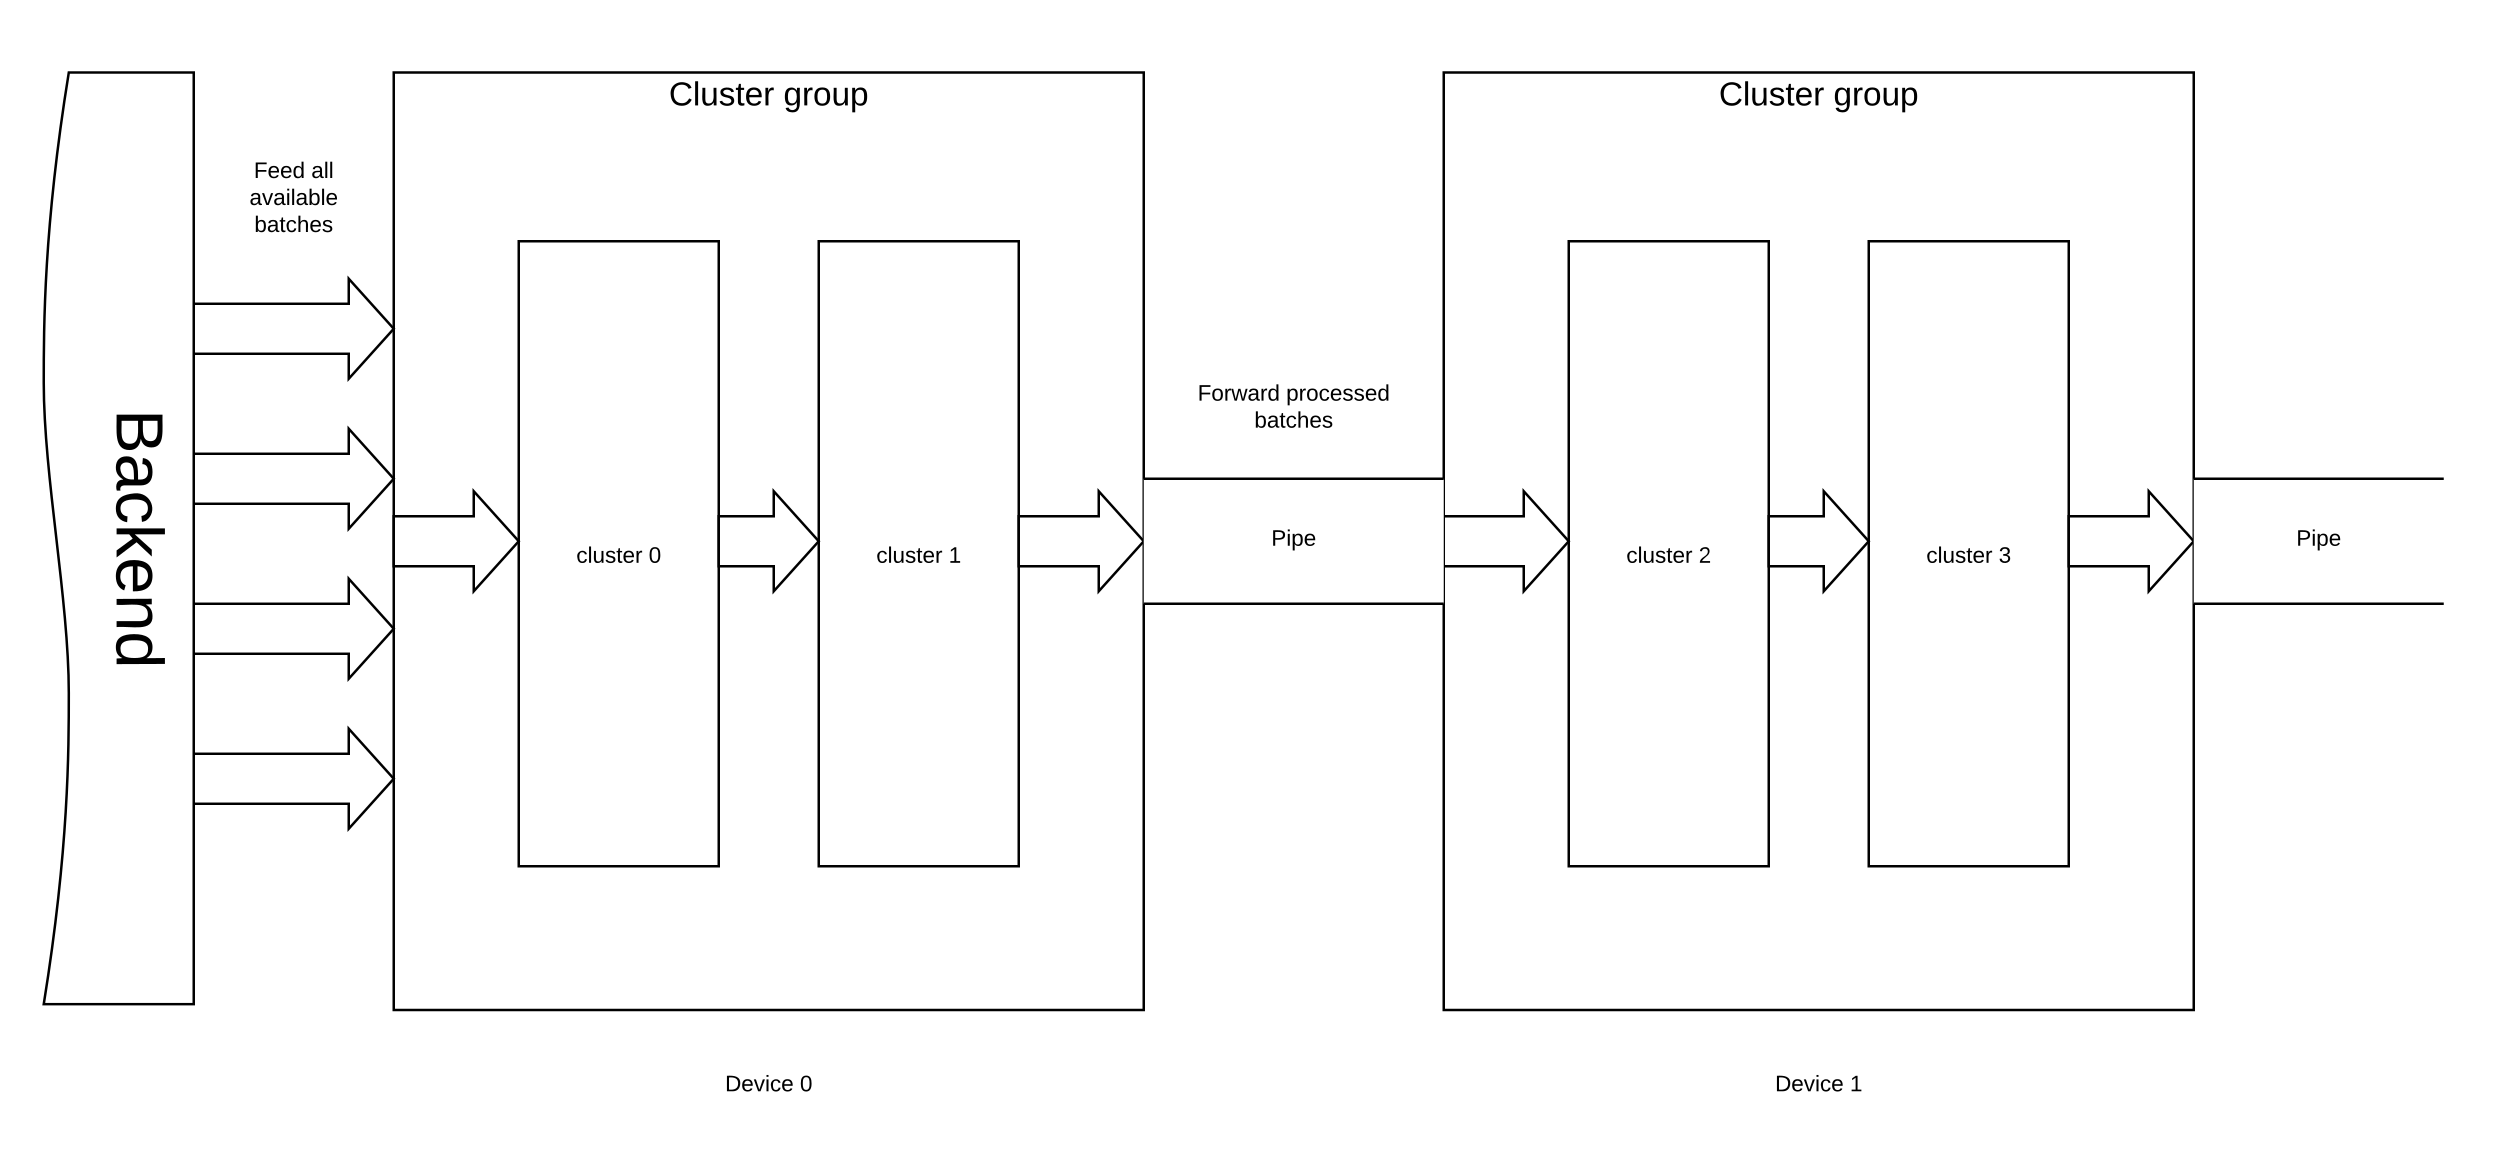
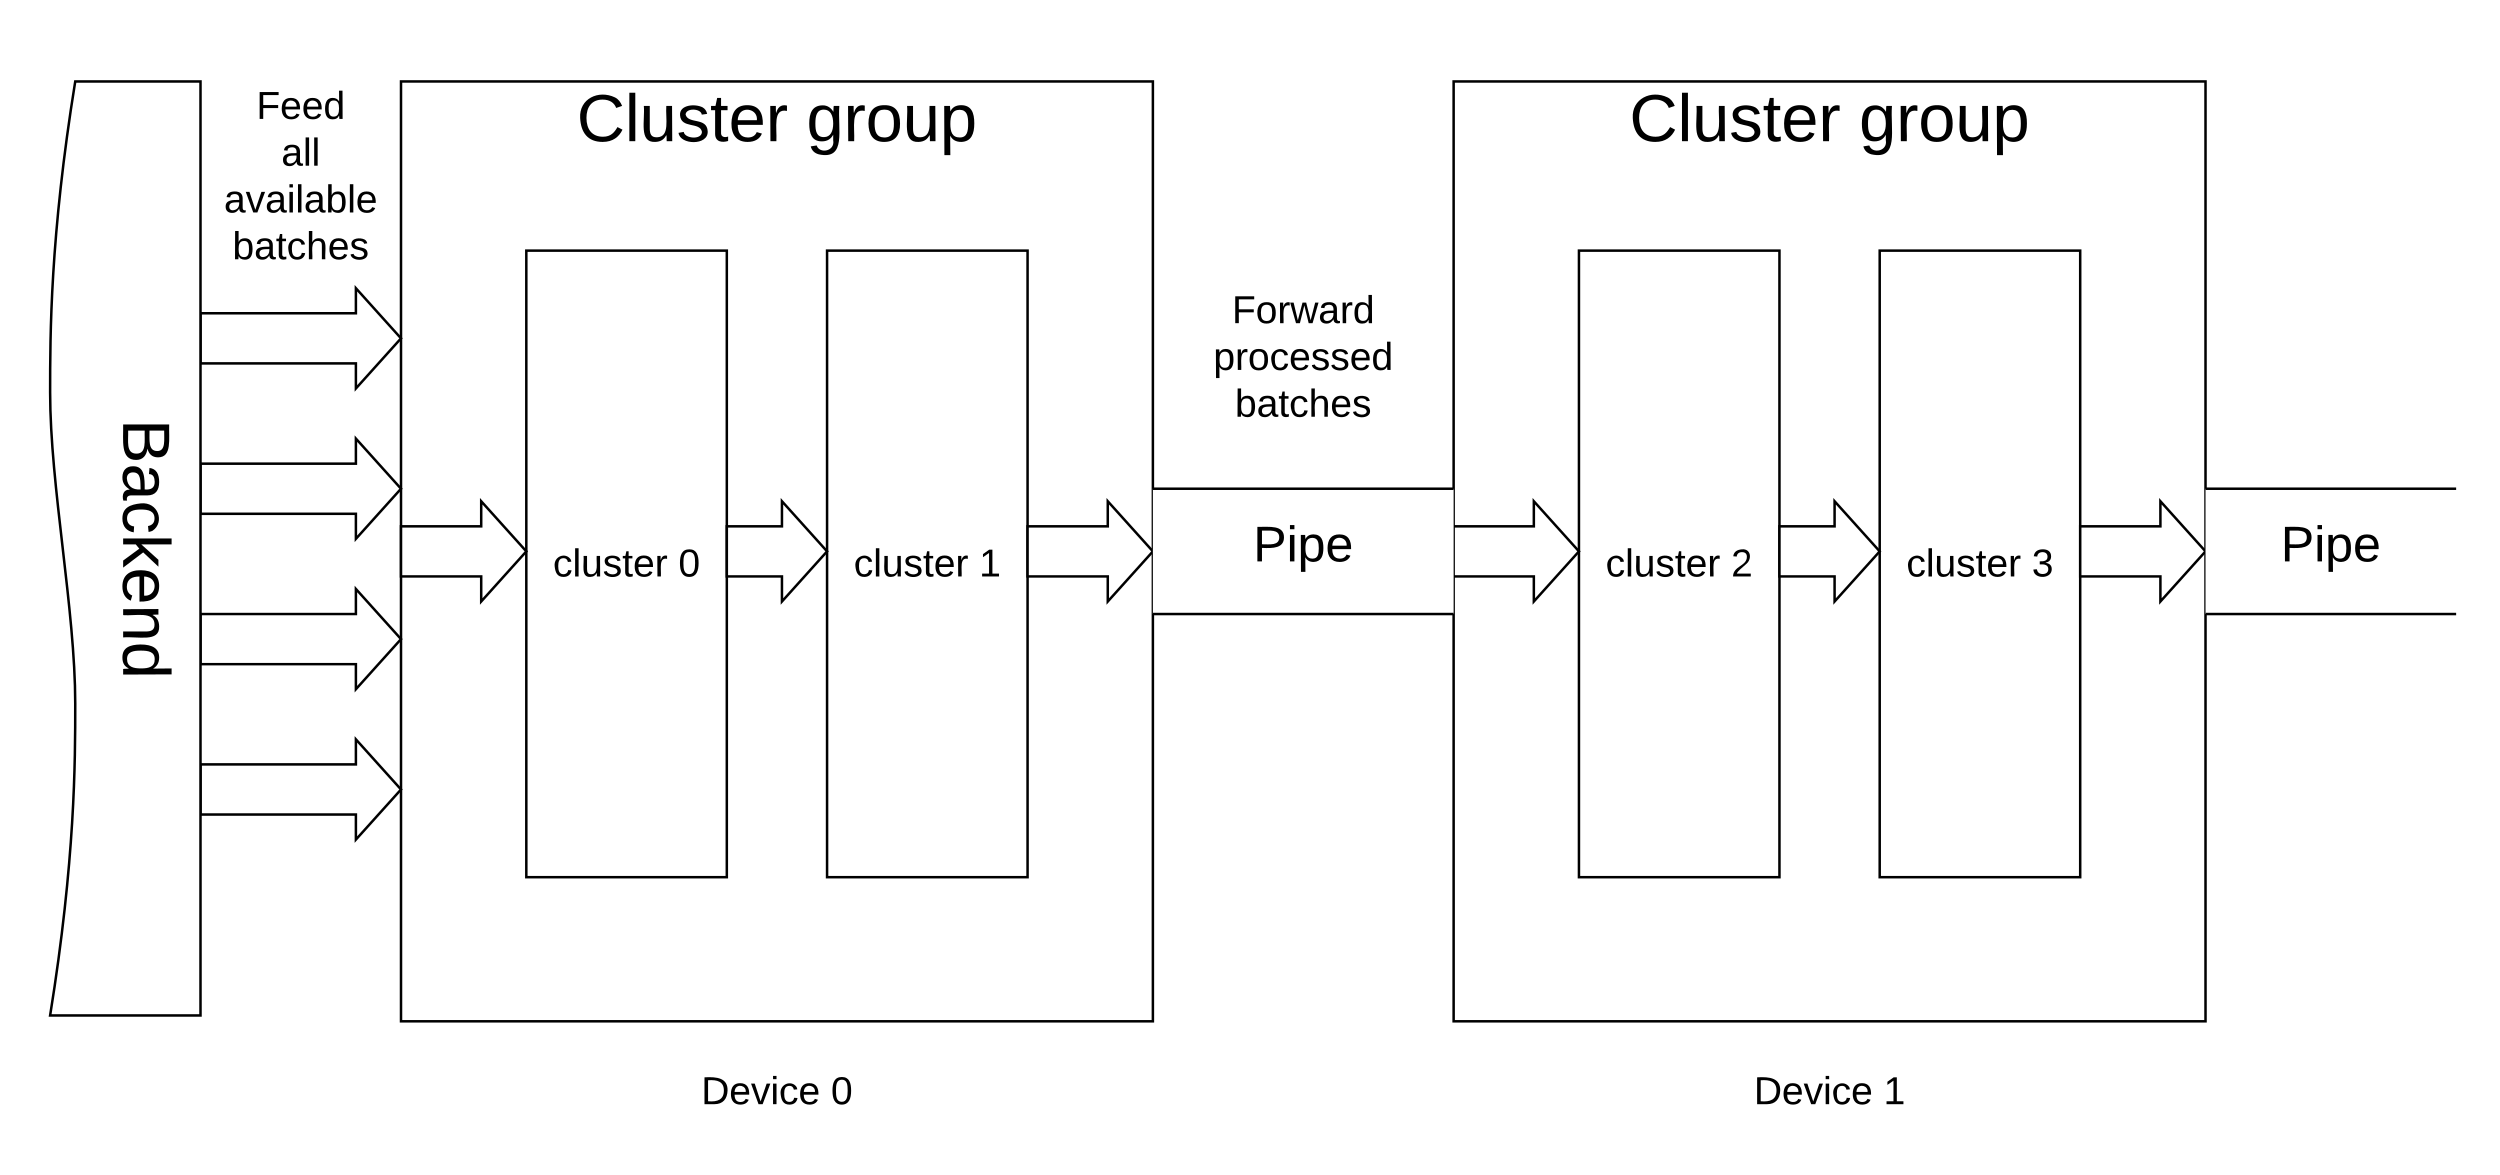
- <svg xmlns="http://www.w3.org/2000/svg" xmlns:ns1="lucid" xmlns:xlink="http://www.w3.org/1999/xlink" width="2000" height="920">
-   <g transform="translate(-5 -122)" ns1:page-tab-id="0_0">
+ <svg xmlns="http://www.w3.org/2000/svg" xmlns:ns1="lucid" xmlns:xlink="http://www.w3.org/1999/xlink" width="1995" height="937">
+   <g transform="translate(0 -115)" ns1:page-tab-id="0_0">
    <path d="M0 0h3676.8v1323.2H0z" fill="#fff" />
    <path d="M320 180h600v750H320z" stroke="#000" stroke-width="2" fill="#fff" />
-     <use xlink:href="#a" transform="matrix(1,0,0,1,325,185) translate(215.1481 21.33333)" />
-     <use xlink:href="#b" transform="matrix(1,0,0,1,325,185) translate(306.7778 21.33333)" />
+     <use xlink:href="#a" transform="matrix(1,0,0,1,325,185) translate(135.2963 42.66667)" />
+     <use xlink:href="#b" transform="matrix(1,0,0,1,325,185) translate(318.5556 42.66667)" />
    <path d="M420 315h160v500H420z" stroke="#000" stroke-width="2" fill="#fff" />
-     <use xlink:href="#c" transform="matrix(1,0,0,1,425,320) translate(41.05 252.2281)" />
-     <use xlink:href="#d" transform="matrix(1,0,0,1,425,320) translate(98.95 252.2281)" />
+     <use xlink:href="#c" transform="matrix(1,0,0,1,425,320) translate(16.32099 255.0451)" />
+     <use xlink:href="#d" transform="matrix(1,0,0,1,425,320) translate(116.3951 255.0451)" />
    <path d="M160 365h124v-20l36 40-36 40v-20H160zM160 485h124v-20l36 40-36 40v-20H160zM160 605h124v-20l36 40-36 40v-20H160zM160 725h124v-20l36 40-36 40v-20H160z" stroke="#000" stroke-width="2" fill="#fff" />
-     <path d="M180 245h120v60H180z" stroke="#000" stroke-opacity="0" stroke-width="2" fill="#fff" fill-opacity="0" />
-     <use xlink:href="#e" transform="matrix(1,0,0,1,185,250) translate(23.075 14.4)" />
-     <use xlink:href="#f" transform="matrix(1,0,0,1,185,250) translate(69.025 14.4)" />
-     <use xlink:href="#g" transform="matrix(1,0,0,1,185,250) translate(19.575 36)" />
-     <use xlink:href="#h" transform="matrix(1,0,0,1,185,250) translate(23.5 57.6)" />
+     <path d="M180 180h120v60H180z" stroke="#000" stroke-opacity="0" stroke-width="2" fill="#fff" fill-opacity="0" />
+     <use xlink:href="#e" transform="matrix(1,0,0,1,185,185) translate(19.61111 24.88889)" />
+     <use xlink:href="#f" transform="matrix(1,0,0,1,185,185) translate(39.53086 62.22222)" />
+     <use xlink:href="#g" transform="matrix(1,0,0,1,185,185) translate(-6.228395 99.55556)" />
+     <use xlink:href="#h" transform="matrix(1,0,0,1,185,185) translate(0.5555556 136.8889)" />
    <path d="M660 315h160v500H660z" stroke="#000" stroke-width="2" fill="#fff" />
-     <use xlink:href="#c" transform="matrix(1,0,0,1,665,320) translate(41.05 252.2281)" />
-     <use xlink:href="#i" transform="matrix(1,0,0,1,665,320) translate(98.95 252.2281)" />
+     <use xlink:href="#c" transform="matrix(1,0,0,1,665,320) translate(16.32099 255.0451)" />
+     <use xlink:href="#i" transform="matrix(1,0,0,1,665,320) translate(116.3951 255.0451)" />
    <path d="M580 535h44v-20l36 40-36 40v-20h-44zM320 535h64v-20l36 40-36 40v-20h-64zM160 180v745.33H40C60.04 800.86 60.04 723.35 60.04 676.4 60.04 601.85 40 502.72 40 428.2 40 382 40 303.73 60.04 180z" stroke="#000" stroke-width="2" fill="#fff" />
    <use xlink:href="#j" transform="matrix(6.123233995736766e-17,1,-1,6.123233995736766e-17,155,185) translate(264.2963 56.72917)" />
    <path d="M1160 180h600v750h-600z" stroke="#000" stroke-width="2" fill="#fff" />
-     <use xlink:href="#a" transform="matrix(1,0,0,1,1165,185) translate(215.1481 21.33333)" />
-     <use xlink:href="#b" transform="matrix(1,0,0,1,1165,185) translate(306.7778 21.33333)" />
+     <use xlink:href="#a" transform="matrix(1,0,0,1,1165,185) translate(135.2963 42.66667)" />
+     <use xlink:href="#b" transform="matrix(1,0,0,1,1165,185) translate(318.5556 42.66667)" />
    <path d="M1260 315h160v500h-160z" stroke="#000" stroke-width="2" fill="#fff" />
-     <use xlink:href="#c" transform="matrix(1,0,0,1,1265,320) translate(41.05 252.2281)" />
-     <use xlink:href="#k" transform="matrix(1,0,0,1,1265,320) translate(98.95 252.2281)" />
+     <use xlink:href="#c" transform="matrix(1,0,0,1,1265,320) translate(16.32099 255.0451)" />
+     <use xlink:href="#k" transform="matrix(1,0,0,1,1265,320) translate(116.3951 255.0451)" />
    <path d="M1500 315h160v500h-160z" stroke="#000" stroke-width="2" fill="#fff" />
-     <use xlink:href="#c" transform="matrix(1,0,0,1,1505,320) translate(41.05 252.2281)" />
-     <use xlink:href="#l" transform="matrix(1,0,0,1,1505,320) translate(98.95 252.2281)" />
+     <use xlink:href="#c" transform="matrix(1,0,0,1,1505,320) translate(16.32099 255.0451)" />
+     <use xlink:href="#l" transform="matrix(1,0,0,1,1505,320) translate(116.3951 255.0451)" />
    <path d="M1420 535h44v-20l36 40-36 40v-20h-44zM1160 535h64v-20l36 40-36 40v-20h-64zM820 535h64v-20l36 40-36 40v-20h-64zM1660 535h64v-20l36 40-36 40v-20h-64z" stroke="#000" stroke-width="2" fill="#fff" />
    <path d="M920 505h240v100H920z" fill="#fff" />
    <path d="M920 505h240m0 100H920" stroke="#000" stroke-width="2" fill="#fff" />
-     <use xlink:href="#m" transform="matrix(1,0,0,1,940,505) translate(82.025 53.6)" />
+     <use xlink:href="#m" transform="matrix(1,0,0,1,940,505) translate(60.05556 58)" />
    <path d="M1760 505h200v100h-200z" fill="#fff" />
    <path d="M1760 505h200m0 100h-200" stroke="#000" stroke-width="2" fill="#fff" />
    <g>
-       <use xlink:href="#m" transform="matrix(1,0,0,1,1780,505) translate(62.025 53.6)" />
+       <use xlink:href="#m" transform="matrix(1,0,0,1,1780,505) translate(40.05556 58)" />
    </g>
-     <path d="M950 420h180v60H950z" stroke="#000" stroke-opacity="0" stroke-width="2" fill="#fff" fill-opacity="0" />
+     <path d="M950 343h180v122H950z" stroke="#000" stroke-opacity="0" stroke-width="2" fill="#fff" fill-opacity="0" />
    <g>
-       <use xlink:href="#n" transform="matrix(1,0,0,1,955,425) translate(8.125 17.525)" />
-       <use xlink:href="#o" transform="matrix(1,0,0,1,955,425) translate(78.925 17.525)" />
-       <use xlink:href="#h" transform="matrix(1,0,0,1,955,425) translate(53.5 39.125)" />
+       <use xlink:href="#n" transform="matrix(1,0,0,1,955,348) translate(28.1358 24.88889)" />
+       <use xlink:href="#o" transform="matrix(1,0,0,1,955,348) translate(13.31481 62.22222)" />
+       <use xlink:href="#h" transform="matrix(1,0,0,1,955,348) translate(30.55556 99.55556)" />
    </g>
    <path d="M500 960h240v60H500z" stroke="#000" stroke-opacity="0" stroke-width="2" fill="#fff" fill-opacity="0" />
    <g>
-       <use xlink:href="#p" transform="matrix(1,0,0,1,505,965) translate(80.05 30.025)" />
-       <use xlink:href="#d" transform="matrix(1,0,0,1,505,965) translate(139.95 30.025)" />
+       <use xlink:href="#p" transform="matrix(1,0,0,1,505,965) translate(54.59259 31.13889)" />
+       <use xlink:href="#d" transform="matrix(1,0,0,1,505,965) translate(158.1235 31.13889)" />
    </g>
    <path d="M1340 960h240v60h-240z" stroke="#000" stroke-opacity="0" stroke-width="2" fill="#fff" fill-opacity="0" />
    <g>
-       <use xlink:href="#p" transform="matrix(1,0,0,1,1345,965) translate(80.05 30.025)" />
-       <use xlink:href="#i" transform="matrix(1,0,0,1,1345,965) translate(139.95 30.025)" />
+       <use xlink:href="#p" transform="matrix(1,0,0,1,1345,965) translate(54.59259 31.13889)" />
+       <use xlink:href="#i" transform="matrix(1,0,0,1,1345,965) translate(158.1235 31.13889)" />
    </g>
    <defs>
      <path d="M212-179c-10-28-35-45-73-45-59 0-87 40-87 99 0 60 29 101 89 101 43 0 62-24 78-52l27 14C228-24 195 4 139 4 59 4 22-46 18-125c-6-104 99-153 187-111 19 9 31 26 39 46" id="q" />
      <path d="M24 0v-261h32V0H24" id="r" />
      <path d="M84 4C-5 8 30-112 23-190h32v120c0 31 7 50 39 49 72-2 45-101 50-169h31l1 190h-30c-1-10 1-25-2-33-11 22-28 36-60 37" id="s" />
      <path d="M135-143c-3-34-86-38-87 0 15 53 115 12 119 90S17 21 10-45l28-5c4 36 97 45 98 0-10-56-113-15-118-90-4-57 82-63 122-42 12 7 21 19 24 35" id="t" />
      <path d="M59-47c-2 24 18 29 38 22v24C64 9 27 4 27-40v-127H5v-23h24l9-43h21v43h35v23H59v120" id="u" />
      <path d="M100-194c63 0 86 42 84 106H49c0 40 14 67 53 68 26 1 43-12 49-29l28 8c-11 28-37 45-77 45C44 4 14-33 15-96c1-61 26-98 85-98zm52 81c6-60-76-77-97-28-3 7-6 17-6 28h103" id="v" />
      <path d="M114-163C36-179 61-72 57 0H25l-1-190h30c1 12-1 29 2 39 6-27 23-49 58-41v29" id="w" />
      <g id="a">
-         <use transform="matrix(0.07407407,0,0,0.07407407,0,0)" xlink:href="#q" />
-         <use transform="matrix(0.07407407,0,0,0.07407407,19.18519,0)" xlink:href="#r" />
-         <use transform="matrix(0.07407407,0,0,0.07407407,25.03704,0)" xlink:href="#s" />
-         <use transform="matrix(0.07407407,0,0,0.07407407,39.85185,0)" xlink:href="#t" />
-         <use transform="matrix(0.07407407,0,0,0.07407407,53.18519,0)" xlink:href="#u" />
-         <use transform="matrix(0.07407407,0,0,0.07407407,60.59259,0)" xlink:href="#v" />
-         <use transform="matrix(0.07407407,0,0,0.07407407,75.40741,0)" xlink:href="#w" />
+         <use transform="matrix(0.1481481,0,0,0.1481481,0,0)" xlink:href="#q" />
+         <use transform="matrix(0.1481481,0,0,0.1481481,38.37037,0)" xlink:href="#r" />
+         <use transform="matrix(0.1481481,0,0,0.1481481,50.07407,0)" xlink:href="#s" />
+         <use transform="matrix(0.1481481,0,0,0.1481481,79.7037,0)" xlink:href="#t" />
+         <use transform="matrix(0.1481481,0,0,0.1481481,106.3704,0)" xlink:href="#u" />
+         <use transform="matrix(0.1481481,0,0,0.1481481,121.1852,0)" xlink:href="#v" />
+         <use transform="matrix(0.1481481,0,0,0.1481481,150.8148,0)" xlink:href="#w" />
      </g>
      <path d="M177-190C167-65 218 103 67 71c-23-6-38-20-44-43l32-5c15 47 100 32 89-28v-30C133-14 115 1 83 1 29 1 15-40 15-95c0-56 16-97 71-98 29-1 48 16 59 35 1-10 0-23 2-32h30zM94-22c36 0 50-32 50-73 0-42-14-75-50-75-39 0-46 34-46 75s6 73 46 73" id="x" />
      <path d="M100-194c62-1 85 37 85 99 1 63-27 99-86 99S16-35 15-95c0-66 28-99 85-99zM99-20c44 1 53-31 53-75 0-43-8-75-51-75s-53 32-53 75 10 74 51 75" id="y" />
      <path d="M115-194c55 1 70 41 70 98S169 2 115 4C84 4 66-9 55-30l1 105H24l-1-265h31l2 30c10-21 28-34 59-34zm-8 174c40 0 45-34 45-75s-6-73-45-74c-42 0-51 32-51 76 0 43 10 73 51 73" id="z" />
      <g id="b">
-         <use transform="matrix(0.07407407,0,0,0.07407407,0,0)" xlink:href="#x" />
-         <use transform="matrix(0.07407407,0,0,0.07407407,14.81481,0)" xlink:href="#w" />
-         <use transform="matrix(0.07407407,0,0,0.07407407,23.62963,0)" xlink:href="#y" />
-         <use transform="matrix(0.07407407,0,0,0.07407407,38.44444,0)" xlink:href="#s" />
-         <use transform="matrix(0.07407407,0,0,0.07407407,53.25926,0)" xlink:href="#z" />
+         <use transform="matrix(0.1481481,0,0,0.1481481,0,0)" xlink:href="#x" />
+         <use transform="matrix(0.1481481,0,0,0.1481481,29.62963,0)" xlink:href="#w" />
+         <use transform="matrix(0.1481481,0,0,0.1481481,47.25926,0)" xlink:href="#y" />
+         <use transform="matrix(0.1481481,0,0,0.1481481,76.88889,0)" xlink:href="#s" />
+         <use transform="matrix(0.1481481,0,0,0.1481481,106.5185,0)" xlink:href="#z" />
      </g>
      <path d="M96-169c-40 0-48 33-48 73s9 75 48 75c24 0 41-14 43-38l32 2c-6 37-31 61-74 61-59 0-76-41-82-99-10-93 101-131 147-64 4 7 5 14 7 22l-32 3c-4-21-16-35-41-35" id="A" />
      <g id="c">
-         <use transform="matrix(0.05,0,0,0.05,0,0)" xlink:href="#A" />
-         <use transform="matrix(0.05,0,0,0.05,9,0)" xlink:href="#r" />
-         <use transform="matrix(0.05,0,0,0.05,12.95,0)" xlink:href="#s" />
-         <use transform="matrix(0.05,0,0,0.05,22.95,0)" xlink:href="#t" />
-         <use transform="matrix(0.05,0,0,0.05,31.95,0)" xlink:href="#u" />
-         <use transform="matrix(0.05,0,0,0.05,36.95,0)" xlink:href="#v" />
-         <use transform="matrix(0.05,0,0,0.05,46.95,0)" xlink:href="#w" />
+         <use transform="matrix(0.08641975,0,0,0.08641975,0,0)" xlink:href="#A" />
+         <use transform="matrix(0.08641975,0,0,0.08641975,15.55556,0)" xlink:href="#r" />
+         <use transform="matrix(0.08641975,0,0,0.08641975,22.38272,0)" xlink:href="#s" />
+         <use transform="matrix(0.08641975,0,0,0.08641975,39.66667,0)" xlink:href="#t" />
+         <use transform="matrix(0.08641975,0,0,0.08641975,55.22222,0)" xlink:href="#u" />
+         <use transform="matrix(0.08641975,0,0,0.08641975,63.8642,0)" xlink:href="#v" />
+         <use transform="matrix(0.08641975,0,0,0.08641975,81.14815,0)" xlink:href="#w" />
      </g>
      <path d="M101-251c68 0 85 55 85 127S166 4 100 4C33 4 14-52 14-124c0-73 17-127 87-127zm-1 229c47 0 54-49 54-102s-4-102-53-102c-51 0-55 48-55 102 0 53 5 102 54 102" id="B" />
-       <use transform="matrix(0.05,0,0,0.05,0,0)" xlink:href="#B" id="d" />
+       <use transform="matrix(0.08641975,0,0,0.08641975,0,0)" xlink:href="#B" id="d" />
      <path d="M63-220v92h138v28H63V0H30v-248h175v28H63" id="C" />
      <path d="M85-194c31 0 48 13 60 33l-1-100h32l1 261h-30c-2-10 0-23-3-31C134-8 116 4 85 4 32 4 16-35 15-94c0-66 23-100 70-100zm9 24c-40 0-46 34-46 75 0 40 6 74 45 74 42 0 51-32 51-76 0-42-9-74-50-73" id="D" />
      <g id="e">
-         <use transform="matrix(0.05,0,0,0.05,0,0)" xlink:href="#C" />
-         <use transform="matrix(0.05,0,0,0.05,10.95,0)" xlink:href="#v" />
-         <use transform="matrix(0.05,0,0,0.05,20.95,0)" xlink:href="#v" />
-         <use transform="matrix(0.05,0,0,0.05,30.95,0)" xlink:href="#D" />
+         <use transform="matrix(0.08641975,0,0,0.08641975,0,0)" xlink:href="#C" />
+         <use transform="matrix(0.08641975,0,0,0.08641975,18.92593,0)" xlink:href="#v" />
+         <use transform="matrix(0.08641975,0,0,0.08641975,36.20988,0)" xlink:href="#v" />
+         <use transform="matrix(0.08641975,0,0,0.08641975,53.49383,0)" xlink:href="#D" />
      </g>
      <path d="M141-36C126-15 110 5 73 4 37 3 15-17 15-53c-1-64 63-63 125-63 3-35-9-54-41-54-24 1-41 7-42 31l-33-3c5-37 33-52 76-52 45 0 72 20 72 64v82c-1 20 7 32 28 27v20c-31 9-61-2-59-35zM48-53c0 20 12 33 32 33 41-3 63-29 60-74-43 2-92-5-92 41" id="E" />
      <g id="f">
-         <use transform="matrix(0.05,0,0,0.05,0,0)" xlink:href="#E" />
-         <use transform="matrix(0.05,0,0,0.05,10,0)" xlink:href="#r" />
-         <use transform="matrix(0.05,0,0,0.05,13.95,0)" xlink:href="#r" />
+         <use transform="matrix(0.08641975,0,0,0.08641975,0,0)" xlink:href="#E" />
+         <use transform="matrix(0.08641975,0,0,0.08641975,17.28395,0)" xlink:href="#r" />
+         <use transform="matrix(0.08641975,0,0,0.08641975,24.11111,0)" xlink:href="#r" />
      </g>
      <path d="M108 0H70L1-190h34L89-25l56-165h34" id="F" />
      <path d="M24-231v-30h32v30H24zM24 0v-190h32V0H24" id="G" />
      <path d="M115-194c53 0 69 39 70 98 0 66-23 100-70 100C84 3 66-7 56-30L54 0H23l1-261h32v101c10-23 28-34 59-34zm-8 174c40 0 45-34 45-75 0-40-5-75-45-74-42 0-51 32-51 76 0 43 10 73 51 73" id="H" />
      <g id="g">
-         <use transform="matrix(0.05,0,0,0.05,0,0)" xlink:href="#E" />
-         <use transform="matrix(0.05,0,0,0.05,10,0)" xlink:href="#F" />
-         <use transform="matrix(0.05,0,0,0.05,19,0)" xlink:href="#E" />
-         <use transform="matrix(0.05,0,0,0.05,29,0)" xlink:href="#G" />
-         <use transform="matrix(0.05,0,0,0.05,32.95,0)" xlink:href="#r" />
-         <use transform="matrix(0.05,0,0,0.05,36.9,0)" xlink:href="#E" />
-         <use transform="matrix(0.05,0,0,0.05,46.9,0)" xlink:href="#H" />
-         <use transform="matrix(0.05,0,0,0.05,56.9,0)" xlink:href="#r" />
-         <use transform="matrix(0.05,0,0,0.05,60.85,0)" xlink:href="#v" />
+         <use transform="matrix(0.08641975,0,0,0.08641975,0,0)" xlink:href="#E" />
+         <use transform="matrix(0.08641975,0,0,0.08641975,17.28395,0)" xlink:href="#F" />
+         <use transform="matrix(0.08641975,0,0,0.08641975,32.83951,0)" xlink:href="#E" />
+         <use transform="matrix(0.08641975,0,0,0.08641975,50.12346,0)" xlink:href="#G" />
+         <use transform="matrix(0.08641975,0,0,0.08641975,56.95062,0)" xlink:href="#r" />
+         <use transform="matrix(0.08641975,0,0,0.08641975,63.77778,0)" xlink:href="#E" />
+         <use transform="matrix(0.08641975,0,0,0.08641975,81.06173,0)" xlink:href="#H" />
+         <use transform="matrix(0.08641975,0,0,0.08641975,98.34568,0)" xlink:href="#r" />
+         <use transform="matrix(0.08641975,0,0,0.08641975,105.1728,0)" xlink:href="#v" />
      </g>
      <path d="M106-169C34-169 62-67 57 0H25v-261h32l-1 103c12-21 28-36 61-36 89 0 53 116 60 194h-32v-121c2-32-8-49-39-48" id="I" />
      <g id="h">
-         <use transform="matrix(0.05,0,0,0.05,0,0)" xlink:href="#H" />
-         <use transform="matrix(0.05,0,0,0.05,10,0)" xlink:href="#E" />
-         <use transform="matrix(0.05,0,0,0.05,20,0)" xlink:href="#u" />
-         <use transform="matrix(0.05,0,0,0.05,25,0)" xlink:href="#A" />
-         <use transform="matrix(0.05,0,0,0.05,34,0)" xlink:href="#I" />
-         <use transform="matrix(0.05,0,0,0.05,44,0)" xlink:href="#v" />
-         <use transform="matrix(0.05,0,0,0.05,54,0)" xlink:href="#t" />
+         <use transform="matrix(0.08641975,0,0,0.08641975,0,0)" xlink:href="#H" />
+         <use transform="matrix(0.08641975,0,0,0.08641975,17.28395,0)" xlink:href="#E" />
+         <use transform="matrix(0.08641975,0,0,0.08641975,34.5679,0)" xlink:href="#u" />
+         <use transform="matrix(0.08641975,0,0,0.08641975,43.20988,0)" xlink:href="#A" />
+         <use transform="matrix(0.08641975,0,0,0.08641975,58.76543,0)" xlink:href="#I" />
+         <use transform="matrix(0.08641975,0,0,0.08641975,76.04938,0)" xlink:href="#v" />
+         <use transform="matrix(0.08641975,0,0,0.08641975,93.33333,0)" xlink:href="#t" />
      </g>
      <path d="M27 0v-27h64v-190l-56 39v-29l58-41h29v221h61V0H27" id="J" />
-       <use transform="matrix(0.05,0,0,0.05,0,0)" xlink:href="#J" id="i" />
+       <use transform="matrix(0.08641975,0,0,0.08641975,0,0)" xlink:href="#J" id="i" />
      <path d="M160-131c35 5 61 23 61 61C221 17 115-2 30 0v-248c76 3 177-17 177 60 0 33-19 50-47 57zm-97-11c50-1 110 9 110-42 0-47-63-36-110-37v79zm0 115c55-2 124 14 124-45 0-56-70-42-124-44v89" id="K" />
      <path d="M143 0L79-87 56-68V0H24v-261h32v163l83-92h37l-77 82L181 0h-38" id="L" />
      <path d="M117-194c89-4 53 116 60 194h-32v-121c0-31-8-49-39-48C34-167 62-67 57 0H25l-1-190h30c1 10-1 24 2 32 11-22 29-35 61-36" id="M" />
      <g id="j">
        <use transform="matrix(0.1481481,0,0,0.1481481,0,0)" xlink:href="#K" />
        <use transform="matrix(0.1481481,0,0,0.1481481,35.55556,0)" xlink:href="#E" />
        <use transform="matrix(0.1481481,0,0,0.1481481,65.18519,0)" xlink:href="#A" />
        <use transform="matrix(0.1481481,0,0,0.1481481,91.85185,0)" xlink:href="#L" />
        <use transform="matrix(0.1481481,0,0,0.1481481,118.5185,0)" xlink:href="#v" />
        <use transform="matrix(0.1481481,0,0,0.1481481,148.1481,0)" xlink:href="#M" />
        <use transform="matrix(0.1481481,0,0,0.1481481,177.7778,0)" xlink:href="#D" />
      </g>
      <path d="M101-251c82-7 93 87 43 132L82-64C71-53 59-42 53-27h129V0H18c2-99 128-94 128-182 0-28-16-43-45-43s-46 15-49 41l-32-3c6-41 34-60 81-64" id="N" />
-       <use transform="matrix(0.05,0,0,0.05,0,0)" xlink:href="#N" id="k" />
+       <use transform="matrix(0.08641975,0,0,0.08641975,0,0)" xlink:href="#N" id="k" />
      <path d="M126-127c33 6 58 20 58 59 0 88-139 92-164 29-3-8-5-16-6-25l32-3c6 27 21 44 54 44 32 0 52-15 52-46 0-38-36-46-79-43v-28c39 1 72-4 72-42 0-27-17-43-46-43-28 0-47 15-49 41l-32-3c6-42 35-63 81-64 48-1 79 21 79 65 0 36-21 52-52 59" id="O" />
-       <use transform="matrix(0.05,0,0,0.05,0,0)" xlink:href="#O" id="l" />
+       <use transform="matrix(0.08641975,0,0,0.08641975,0,0)" xlink:href="#O" id="l" />
      <path d="M30-248c87 1 191-15 191 75 0 78-77 80-158 76V0H30v-248zm33 125c57 0 124 11 124-50 0-59-68-47-124-48v98" id="P" />
      <g id="m">
-         <use transform="matrix(0.05,0,0,0.05,0,0)" xlink:href="#P" />
-         <use transform="matrix(0.05,0,0,0.05,12,0)" xlink:href="#G" />
-         <use transform="matrix(0.05,0,0,0.05,15.95,0)" xlink:href="#z" />
-         <use transform="matrix(0.05,0,0,0.05,25.95,0)" xlink:href="#v" />
+         <use transform="matrix(0.1111111,0,0,0.1111111,0,0)" xlink:href="#P" />
+         <use transform="matrix(0.1111111,0,0,0.1111111,26.66667,0)" xlink:href="#G" />
+         <use transform="matrix(0.1111111,0,0,0.1111111,35.44444,0)" xlink:href="#z" />
+         <use transform="matrix(0.1111111,0,0,0.1111111,57.66667,0)" xlink:href="#v" />
      </g>
      <path d="M206 0h-36l-40-164L89 0H53L-1-190h32L70-26l43-164h34l41 164 42-164h31" id="Q" />
      <g id="n">
-         <use transform="matrix(0.05,0,0,0.05,0,0)" xlink:href="#C" />
-         <use transform="matrix(0.05,0,0,0.05,10.95,0)" xlink:href="#y" />
-         <use transform="matrix(0.05,0,0,0.05,20.95,0)" xlink:href="#w" />
-         <use transform="matrix(0.05,0,0,0.05,26.9,0)" xlink:href="#Q" />
-         <use transform="matrix(0.05,0,0,0.05,39.85,0)" xlink:href="#E" />
-         <use transform="matrix(0.05,0,0,0.05,49.85,0)" xlink:href="#w" />
-         <use transform="matrix(0.05,0,0,0.05,55.8,0)" xlink:href="#D" />
+         <use transform="matrix(0.08641975,0,0,0.08641975,0,0)" xlink:href="#C" />
+         <use transform="matrix(0.08641975,0,0,0.08641975,18.92593,0)" xlink:href="#y" />
+         <use transform="matrix(0.08641975,0,0,0.08641975,36.20988,0)" xlink:href="#w" />
+         <use transform="matrix(0.08641975,0,0,0.08641975,46.49383,0)" xlink:href="#Q" />
+         <use transform="matrix(0.08641975,0,0,0.08641975,68.87654,0)" xlink:href="#E" />
+         <use transform="matrix(0.08641975,0,0,0.08641975,86.16049,0)" xlink:href="#w" />
+         <use transform="matrix(0.08641975,0,0,0.08641975,96.44444,0)" xlink:href="#D" />
      </g>
      <g id="o">
-         <use transform="matrix(0.05,0,0,0.05,0,0)" xlink:href="#z" />
-         <use transform="matrix(0.05,0,0,0.05,10,0)" xlink:href="#w" />
-         <use transform="matrix(0.05,0,0,0.05,15.95,0)" xlink:href="#y" />
-         <use transform="matrix(0.05,0,0,0.05,25.95,0)" xlink:href="#A" />
-         <use transform="matrix(0.05,0,0,0.05,34.95,0)" xlink:href="#v" />
-         <use transform="matrix(0.05,0,0,0.05,44.95,0)" xlink:href="#t" />
-         <use transform="matrix(0.05,0,0,0.05,53.95,0)" xlink:href="#t" />
-         <use transform="matrix(0.05,0,0,0.05,62.95,0)" xlink:href="#v" />
-         <use transform="matrix(0.05,0,0,0.05,72.95,0)" xlink:href="#D" />
+         <use transform="matrix(0.08641975,0,0,0.08641975,0,0)" xlink:href="#z" />
+         <use transform="matrix(0.08641975,0,0,0.08641975,17.28395,0)" xlink:href="#w" />
+         <use transform="matrix(0.08641975,0,0,0.08641975,27.5679,0)" xlink:href="#y" />
+         <use transform="matrix(0.08641975,0,0,0.08641975,44.85185,0)" xlink:href="#A" />
+         <use transform="matrix(0.08641975,0,0,0.08641975,60.40741,0)" xlink:href="#v" />
+         <use transform="matrix(0.08641975,0,0,0.08641975,77.69136,0)" xlink:href="#t" />
+         <use transform="matrix(0.08641975,0,0,0.08641975,93.24691,0)" xlink:href="#t" />
+         <use transform="matrix(0.08641975,0,0,0.08641975,108.8025,0)" xlink:href="#v" />
+         <use transform="matrix(0.08641975,0,0,0.08641975,126.0864,0)" xlink:href="#D" />
      </g>
      <path d="M30-248c118-7 216 8 213 122C240-48 200 0 122 0H30v-248zM63-27c89 8 146-16 146-99s-60-101-146-95v194" id="R" />
      <g id="p">
-         <use transform="matrix(0.05,0,0,0.05,0,0)" xlink:href="#R" />
-         <use transform="matrix(0.05,0,0,0.05,12.95,0)" xlink:href="#v" />
-         <use transform="matrix(0.05,0,0,0.05,22.95,0)" xlink:href="#F" />
-         <use transform="matrix(0.05,0,0,0.05,31.95,0)" xlink:href="#G" />
-         <use transform="matrix(0.05,0,0,0.05,35.9,0)" xlink:href="#A" />
-         <use transform="matrix(0.05,0,0,0.05,44.9,0)" xlink:href="#v" />
+         <use transform="matrix(0.08641975,0,0,0.08641975,0,0)" xlink:href="#R" />
+         <use transform="matrix(0.08641975,0,0,0.08641975,22.38272,0)" xlink:href="#v" />
+         <use transform="matrix(0.08641975,0,0,0.08641975,39.66667,0)" xlink:href="#F" />
+         <use transform="matrix(0.08641975,0,0,0.08641975,55.22222,0)" xlink:href="#G" />
+         <use transform="matrix(0.08641975,0,0,0.08641975,62.04938,0)" xlink:href="#A" />
+         <use transform="matrix(0.08641975,0,0,0.08641975,77.60494,0)" xlink:href="#v" />
      </g>
    </defs>
  </g>
</svg>
